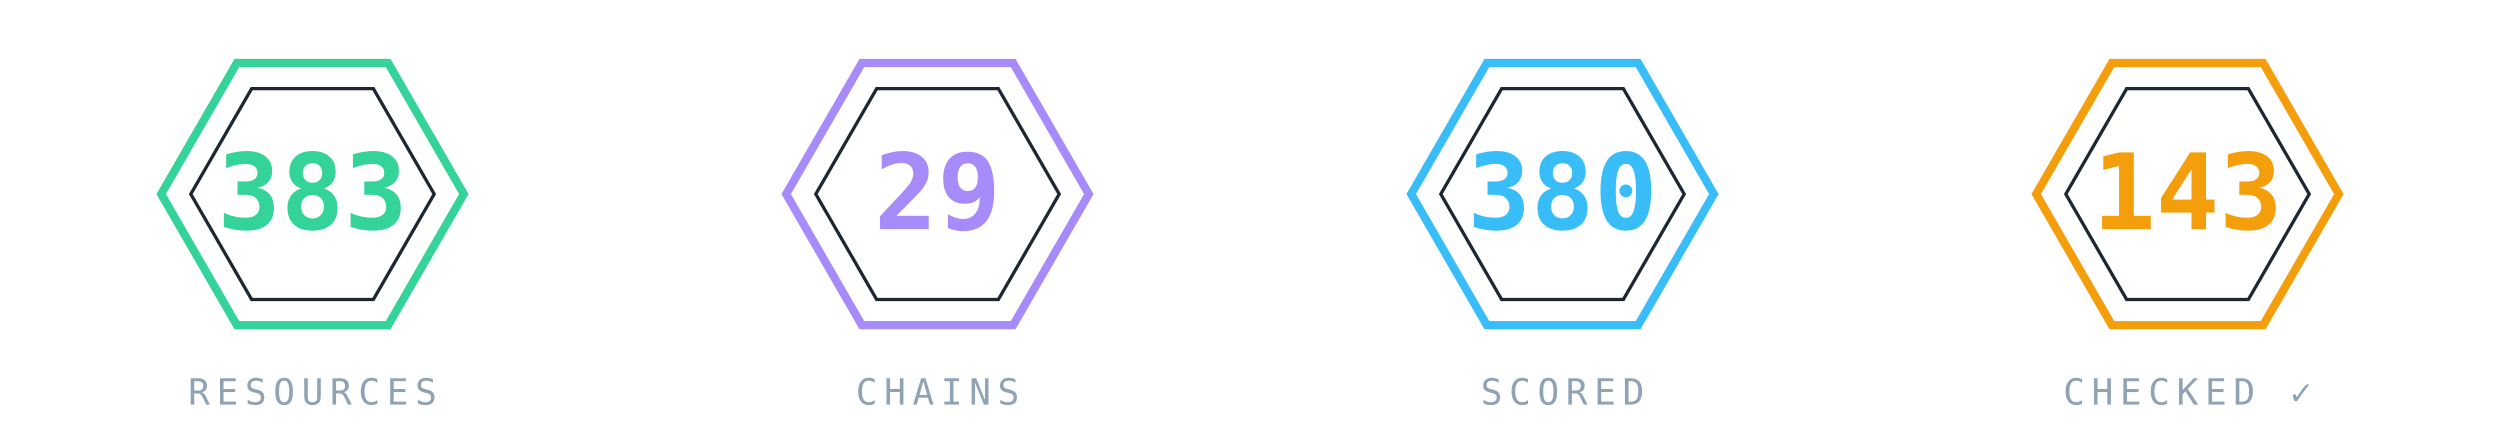
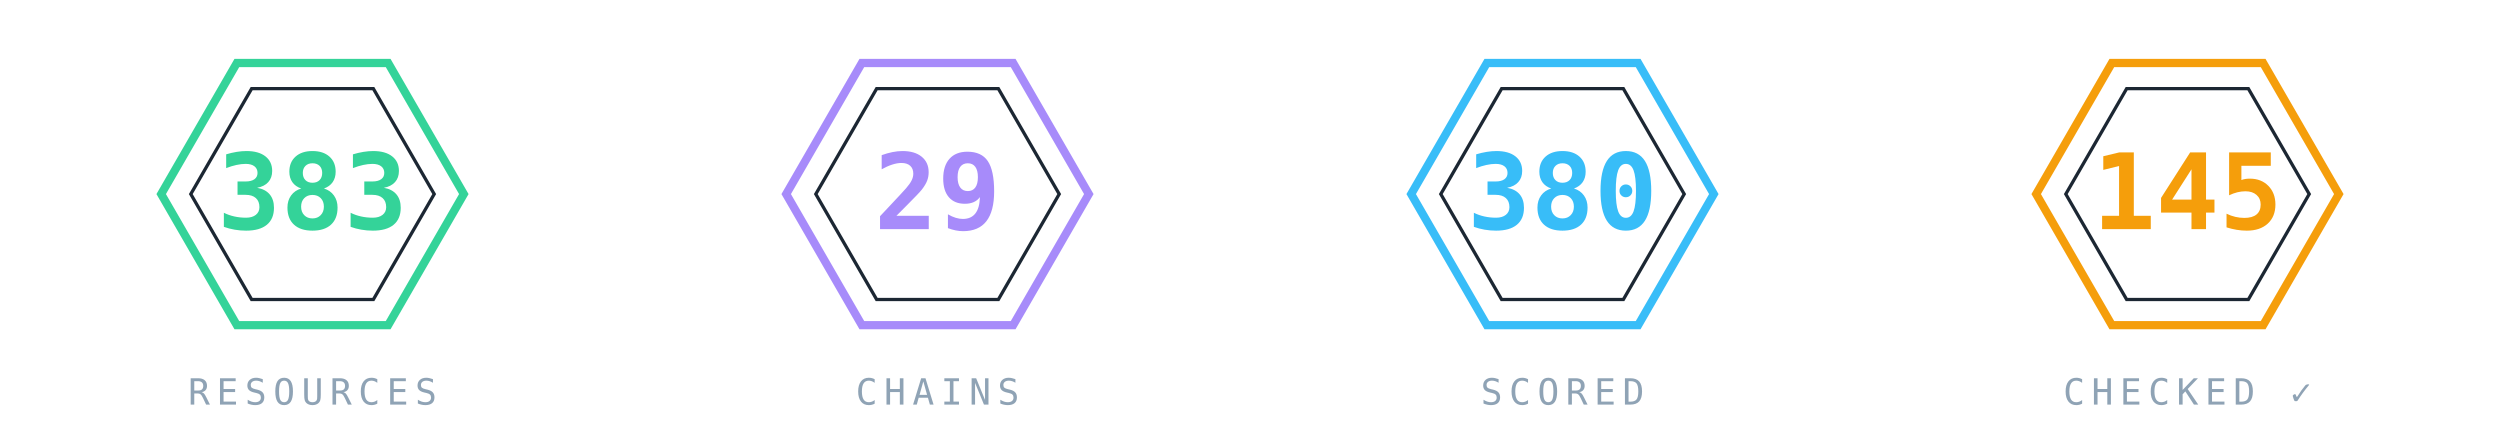
- <svg xmlns="http://www.w3.org/2000/svg" width="1520" height="260" viewBox="0 0 1520 260" role="img" aria-label="383 resources, 29 chains, 380 scored, 143 independently checked">
+ <svg xmlns="http://www.w3.org/2000/svg" width="1520" height="260" viewBox="0 0 1520 260" role="img" aria-label="383 resources, 29 chains, 380 scored, 145 independently checked">
  <g>
    <path d="M98.0 118.0 L144.0 38.3 L236.0 38.3 L282.0 118.0 L236.0 197.7 L144.0 197.7 Z" fill="none" stroke="#34d399" stroke-width="5" />
    <path d="M116.0 118.0 L153.0 53.9 L227.0 53.9 L264.0 118.0 L227.0 182.1 L153.0 182.1 Z" fill="none" stroke="#1c2733" stroke-width="2" />
    <text x="190" y="139.333" text-anchor="middle" font-family="ui-monospace, SFMono-Regular, Menlo, monospace" font-size="64" font-weight="700" fill="#34d399">383</text>
    <text x="190" y="246" text-anchor="middle" font-family="ui-monospace, SFMono-Regular, Menlo, monospace" font-size="22" letter-spacing="4" fill="#8fa3b5">RESOURCES</text>
  </g>
  <g>
    <path d="M478.0 118.0 L524.0 38.3 L616.0 38.3 L662.0 118.0 L616.0 197.7 L524.0 197.7 Z" fill="none" stroke="#a78bfa" stroke-width="5" />
    <path d="M496.0 118.0 L533.0 53.9 L607.0 53.9 L644.0 118.0 L607.0 182.1 L533.0 182.1 Z" fill="none" stroke="#1c2733" stroke-width="2" />
    <text x="570" y="139.333" text-anchor="middle" font-family="ui-monospace, SFMono-Regular, Menlo, monospace" font-size="64" font-weight="700" fill="#a78bfa">29</text>
    <text x="570" y="246" text-anchor="middle" font-family="ui-monospace, SFMono-Regular, Menlo, monospace" font-size="22" letter-spacing="4" fill="#8fa3b5">CHAINS</text>
  </g>
  <g>
    <path d="M858.0 118.0 L904.0 38.3 L996.0 38.3 L1042.0 118.0 L996.0 197.7 L904.0 197.7 Z" fill="none" stroke="#38bdf8" stroke-width="5" />
    <path d="M876.0 118.0 L913.0 53.9 L987.0 53.9 L1024.0 118.0 L987.0 182.1 L913.0 182.1 Z" fill="none" stroke="#1c2733" stroke-width="2" />
    <text x="950" y="139.333" text-anchor="middle" font-family="ui-monospace, SFMono-Regular, Menlo, monospace" font-size="64" font-weight="700" fill="#38bdf8">380</text>
    <text x="950" y="246" text-anchor="middle" font-family="ui-monospace, SFMono-Regular, Menlo, monospace" font-size="22" letter-spacing="4" fill="#8fa3b5">SCORED</text>
  </g>
  <g>
    <path d="M1238.0 118.0 L1284.0 38.3 L1376.0 38.3 L1422.0 118.0 L1376.0 197.7 L1284.0 197.7 Z" fill="none" stroke="#f59e0b" stroke-width="5" />
    <path d="M1256.0 118.0 L1293.0 53.9 L1367.0 53.9 L1404.0 118.0 L1367.0 182.1 L1293.0 182.1 Z" fill="none" stroke="#1c2733" stroke-width="2" />
-     <text x="1330" y="139.333" text-anchor="middle" font-family="ui-monospace, SFMono-Regular, Menlo, monospace" font-size="64" font-weight="700" fill="#f59e0b">143</text>
+     <text x="1330" y="139.333" text-anchor="middle" font-family="ui-monospace, SFMono-Regular, Menlo, monospace" font-size="64" font-weight="700" fill="#f59e0b">145</text>
    <text x="1330" y="246" text-anchor="middle" font-family="ui-monospace, SFMono-Regular, Menlo, monospace" font-size="22" letter-spacing="4" fill="#8fa3b5">CHECKED ✓</text>
  </g>
</svg>
